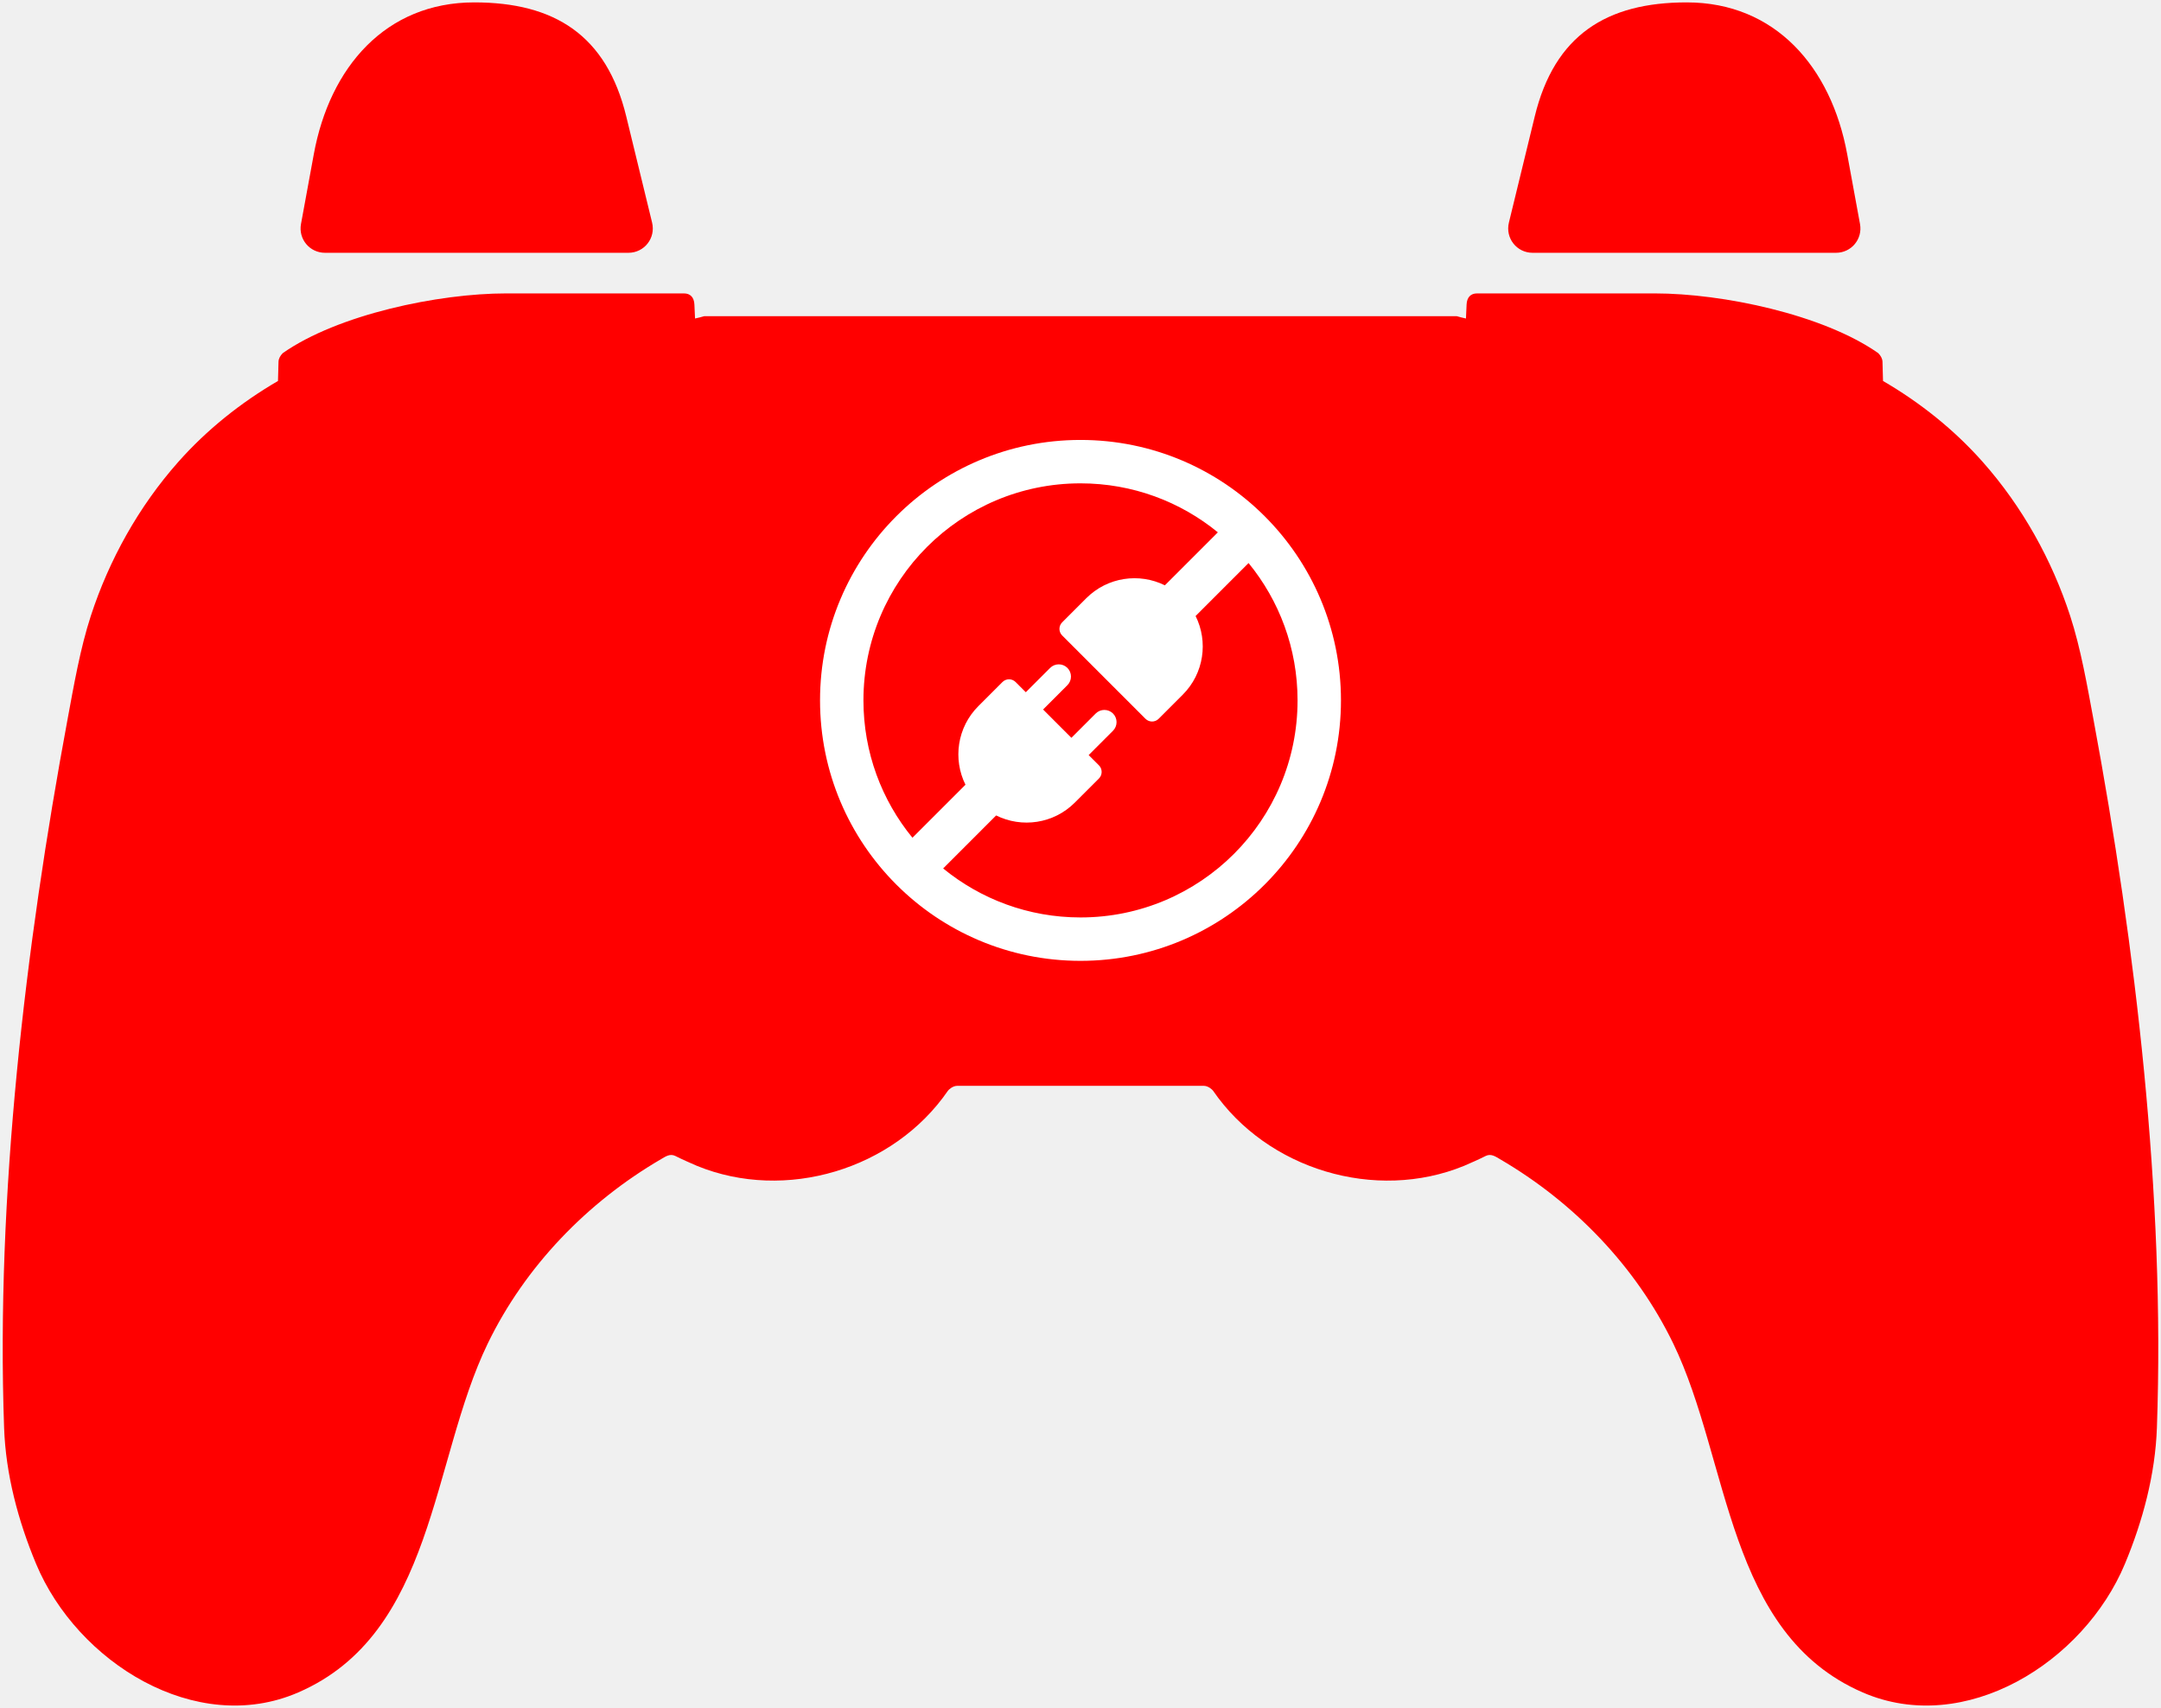
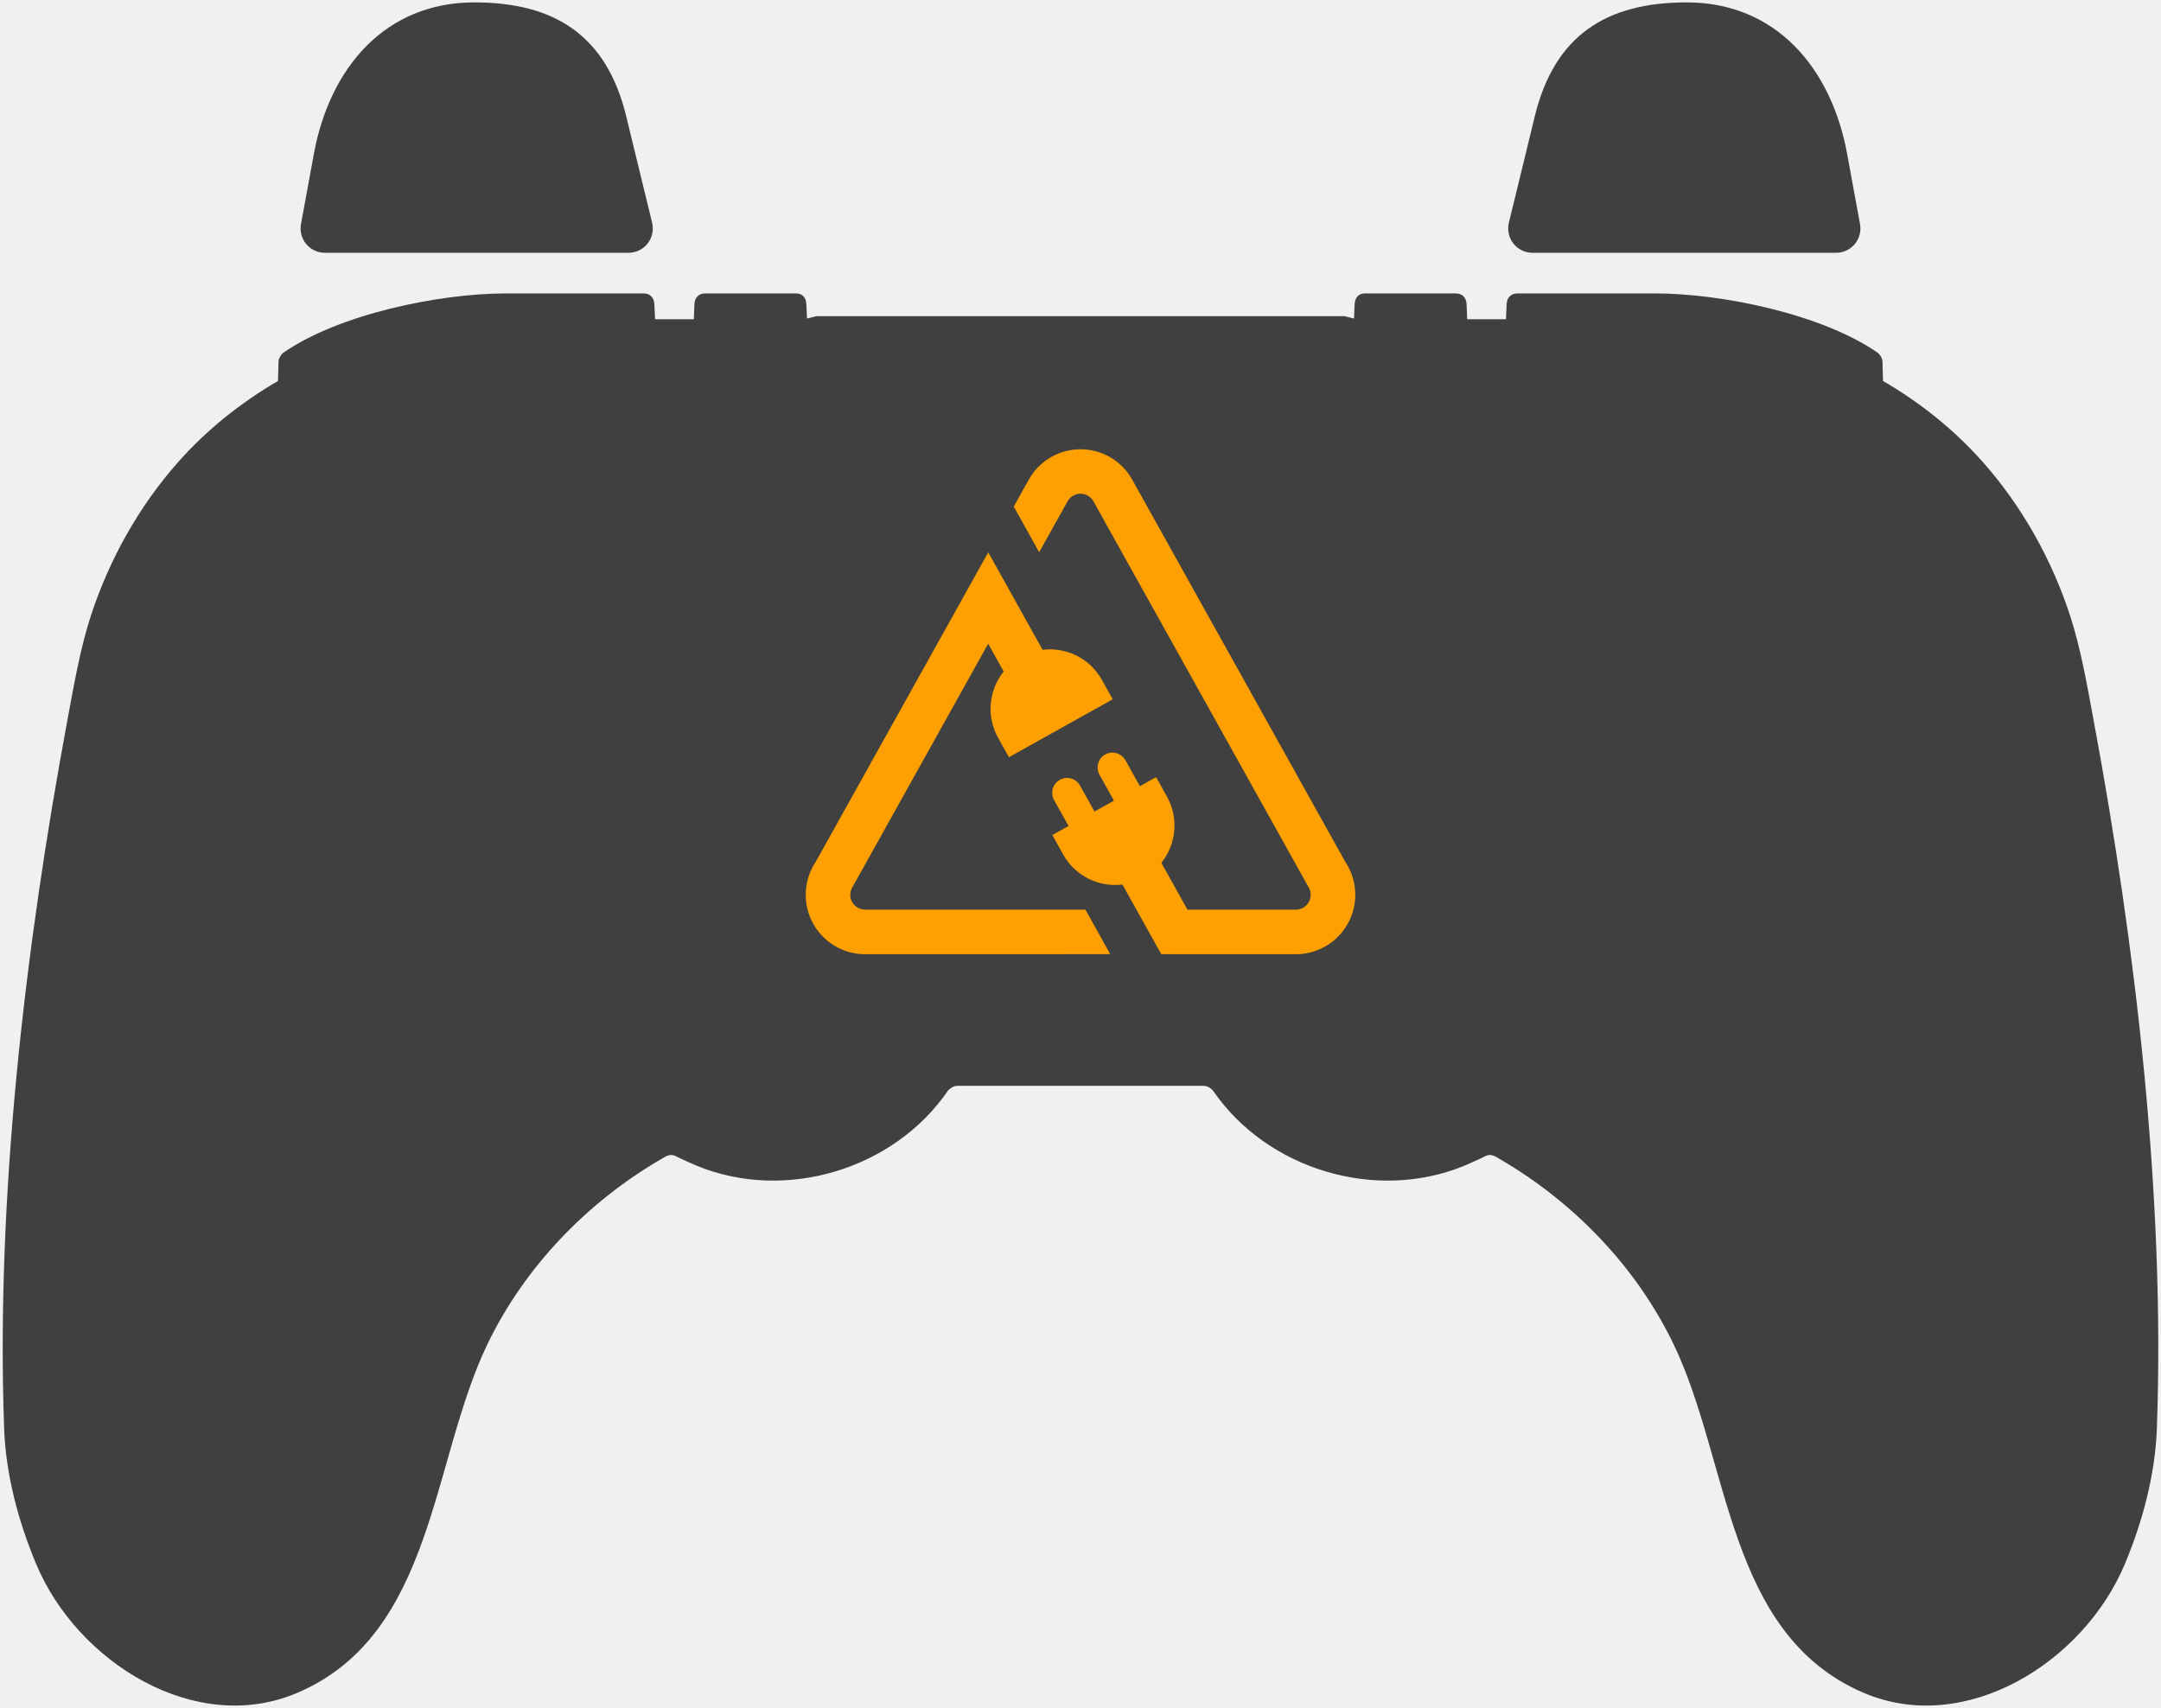
<svg xmlns="http://www.w3.org/2000/svg" xml:space="preserve" viewBox="0 0 582 460" width="582px" height="460px" version="1.1" style="shape-rendering:geometricPrecision; fill-rule:evenodd; clip-rule:evenodd">
  <defs>
    <style type="text/css">
-     .fil0 {fill:red}
-     .fil1 {fill:white}
+     .fil0 {fill:#404040}
+     .fil1 {fill:#FFA000}
  </style>
  </defs>
  <g>
-     <path class="fil0" d="M257.777 292.448c-1.192,0 -2.295,1.039 -2.486,1.325 -14.581,21.21 -43.745,29.993 -67.606,20.216 -1.952,-0.843 -3.989,-1.74 -5.8,-2.651 -1.441,-0.724 -2.657,0.157 -3.811,0.829 -19.889,11.589 -36.655,28.901 -46.727,49.71 -15.276,31.551 -14.291,78.042 -51.037,93.953 -27.558,11.932 -59.531,-8.139 -70.589,-34.632 -4.853,-11.63 -8.175,-24.161 -8.616,-36.62 -2.211,-62.451 5.675,-129.438 17.067,-190.723 1.697,-9.137 3.42,-19.188 6.297,-28.003 4.908,-15.044 12.863,-29.388 23.53,-41.426 7.682,-8.671 16.827,-15.978 26.866,-21.822l0.143 -5.187c0.023,-0.845 0.497,-1.657 1.16,-2.32 14.896,-10.427 41.965,-16.073 60.149,-16.073 15.961,0 31.922,0 47.882,0 1.705,0 2.729,1.046 2.817,2.983l0.172 3.775c0.878,-0.175 1.796,-0.43 2.485,-0.627l202.654 0c0.689,0.197 1.607,0.452 2.485,0.627l0.172 -3.775c0.088,-1.937 1.112,-2.983 2.817,-2.983 15.96,0 31.921,0 47.882,0 18.184,0 45.253,5.646 60.149,16.073 0.663,0.663 1.137,1.475 1.16,2.32l0.143 5.187c10.039,5.844 19.185,13.151 26.866,21.822 10.667,12.038 18.622,26.382 23.53,41.426 2.877,8.815 4.6,18.866 6.297,28.003 11.392,61.285 19.278,128.272 17.067,190.723 -0.441,12.459 -3.763,24.99 -8.616,36.62 -11.058,26.493 -43.031,46.564 -70.589,34.632 -36.746,-15.911 -35.761,-62.402 -51.037,-93.953 -10.072,-20.809 -26.838,-38.121 -46.727,-49.71 -1.154,-0.672 -2.37,-1.553 -3.811,-0.829 -1.811,0.911 -3.848,1.808 -5.8,2.651 -23.861,9.777 -53.025,0.994 -67.606,-20.216 -0.191,-0.286 -1.293,-1.325 -2.486,-1.325l-66.446 0zm154.987 -224.362l81.704 0c4.131,0 7.213,-3.698 6.468,-7.761l-3.455 -18.822c-4.298,-23.414 -19.344,-40.859 -43.219,-40.859 -21.587,0 -35.594,8.822 -40.916,30.681l-6.969 28.63c-1.015,4.162 2.104,8.131 6.387,8.131zm-243.528 0l-81.704 0c-4.131,0 -7.213,-3.698 -6.468,-7.761l3.455 -18.822c4.298,-23.414 19.344,-40.859 43.219,-40.859 21.587,0 35.594,8.822 40.916,30.681l6.969 28.63c1.015,4.162 -2.104,8.131 -6.387,8.131z" />
-     <path class="fil1" d="M291 118.488c38.743,0 70.148,31.405 70.148,70.148 0,38.742 -31.405,70.148 -70.148,70.148 -38.743,0 -70.148,-31.406 -70.148,-70.148 0,-38.743 31.405,-70.148 70.148,-70.148zm8.751 73.677c1.279,1.281 1.279,3.37 0,4.65l-6.551 6.55 2.764 2.762c0.976,0.98 0.976,2.565 0,3.545l-6.495 6.492c-5.733,5.733 -14.31,6.885 -21.189,3.458l-14.273 14.275c10.076,8.247 22.955,13.197 36.993,13.197 32.286,0 58.458,-26.173 58.458,-58.458 0,-14.038 -4.95,-26.917 -13.197,-36.993l-14.263 14.264c3.428,6.875 2.277,15.456 -3.457,21.19l-6.495 6.495c-0.976,0.977 -2.562,0.977 -3.541,0l-22.438 -22.441c-0.981,-0.976 -0.981,-2.564 0,-3.541l6.492 -6.495c5.727,-5.726 14.29,-6.884 21.162,-3.47l14.272 -14.272c-10.076,-8.247 -22.957,-13.195 -36.993,-13.195 -32.286,0 -58.458,26.172 -58.458,58.458 0,14.036 4.948,26.916 13.195,36.993l14.282 -14.28c-3.414,-6.874 -2.257,-15.44 3.468,-21.164l6.495 -6.495c0.98,-0.98 2.566,-0.98 3.541,0l2.749 2.747 6.551 -6.55c1.279,-1.28 3.372,-1.28 4.651,0 1.279,1.281 1.279,3.37 0,4.649l-6.55 6.551 7.625 7.629 6.55 -6.551c1.28,-1.279 3.372,-1.279 4.652,0z" />
+     <path class="fil0" d="M257.777 292.448c-1.192,0 -2.295,1.039 -2.486,1.325 -14.581,21.21 -43.745,29.993 -67.606,20.216 -1.952,-0.843 -3.989,-1.74 -5.8,-2.651 -1.441,-0.724 -2.657,0.157 -3.811,0.829 -19.889,11.589 -36.655,28.901 -46.727,49.71 -15.276,31.551 -14.291,78.042 -51.037,93.953 -27.558,11.932 -59.531,-8.139 -70.589,-34.632 -4.853,-11.63 -8.175,-24.161 -8.616,-36.62 -2.211,-62.451 5.675,-129.438 17.067,-190.723 1.697,-9.137 3.42,-19.188 6.297,-28.003 4.908,-15.044 12.863,-29.388 23.53,-41.426 7.682,-8.671 16.827,-15.978 26.866,-21.822l0.143 -5.187c0.023,-0.845 0.497,-1.657 1.16,-2.32 14.896,-10.427 41.965,-16.073 60.149,-16.073l36.945 0c1.861,0 2.902,1.132 2.982,2.983l0.174 3.977 10.446 0 0.152 -3.977c0.071,-1.852 1.122,-2.983 2.983,-2.983 8.109,0 16.248,0 24.358,0 1.705,0 2.729,1.046 2.817,2.983l0.172 3.775c0.878,-0.176 1.796,-0.432 2.485,-0.627l142.338 0c0.69,0.195 1.608,0.451 2.485,0.627l0.172 -3.775c0.088,-1.937 1.112,-2.983 2.817,-2.983 8.11,0 16.249,0 24.358,0 1.861,0 2.912,1.131 2.983,2.983l0.152 3.977 10.446 0 0.174 -3.977c0.08,-1.851 1.121,-2.983 2.982,-2.983l36.945 0c18.184,0 45.253,5.646 60.149,16.073 0.663,0.663 1.137,1.475 1.16,2.32l0.143 5.187c10.039,5.844 19.185,13.151 26.866,21.822 10.667,12.038 18.622,26.382 23.53,41.426 2.877,8.815 4.6,18.866 6.297,28.003 11.392,61.285 19.278,128.272 17.067,190.723 -0.441,12.459 -3.763,24.99 -8.616,36.62 -11.058,26.493 -43.031,46.564 -70.589,34.632 -36.746,-15.911 -35.761,-62.402 -51.037,-93.953 -10.072,-20.809 -26.838,-38.121 -46.727,-49.71 -1.154,-0.672 -2.37,-1.553 -3.811,-0.829 -1.811,0.911 -3.848,1.808 -5.8,2.651 -23.861,9.777 -53.025,0.994 -67.606,-20.216 -0.191,-0.286 -1.293,-1.325 -2.486,-1.325l-66.446 0zm-88.541 -224.362l-81.704 0c-4.131,0 -7.213,-3.698 -6.468,-7.761l3.455 -18.822c4.298,-23.414 19.344,-40.859 43.219,-40.859 21.587,0 35.594,8.822 40.916,30.681l6.969 28.63c1.015,4.162 -2.104,8.131 -6.387,8.131zm243.528 0l81.704 0c4.131,0 7.213,-3.698 6.468,-7.761l-3.455 -18.822c-4.298,-23.414 -19.344,-40.859 -43.219,-40.859 -21.587,0 -35.594,8.822 -40.916,30.681l-6.969 28.63c-1.015,4.162 2.104,8.131 6.387,8.131z" />
+     <path class="fil1" d="M291 120.999c5.597,0.006 11.025,2.961 13.937,8.202l57.35 102.873c1.713,2.549 2.713,5.617 2.713,8.919 0,8.84 -7.164,16.006 -16,16.006l-36.249 -0.012 -10.455 -18.756c-6.278,0.782 -12.691,-2.224 -15.96,-8.089l-2.922 -5.244 4.365 -2.435 -3.897 -6.99c-1.071,-1.922 -0.376,-4.371 1.546,-5.443 1.922,-1.073 4.37,-0.377 5.442,1.545l3.897 6.99 5.24 -2.924 -3.897 -6.989c-1.072,-1.923 -0.377,-4.372 1.545,-5.444 1.922,-1.072 4.371,-0.376 5.443,1.545l3.896 6.99 4.367 -2.436 2.923 5.243c3.271,5.867 2.458,12.904 -1.508,17.835l7.028 12.608 29.196 0.002c2.209,0 4,-1.792 4,-4.002 0,-0.827 -0.251,-1.596 -0.681,-2.234l-57.835 -103.743c-0.728,-1.31 -2.085,-2.049 -3.484,-2.05 -1.399,0 -2.756,0.739 -3.484,2.049l-7.641 13.706 -6.847 -12.283 4.035 -7.238c2.912,-5.24 8.34,-8.196 13.937,-8.201zm-24.842 27.763l14.63 26.245c6.278,-0.784 12.691,2.223 15.961,8.089l2.924 5.244 -27.948 15.592 -2.924 -5.244c-3.269,-5.864 -2.456,-12.903 1.508,-17.834l-4.174 -7.486 -36.454 65.391c-0.43,0.637 -0.681,1.406 -0.681,2.233 0,2.21 1.791,4.002 4,4.002l59.324 -0.003 6.687 11.995c-22.004,-0.001 -44.006,0.002 -66.011,0.012 -8.836,0 -16,-7.166 -16,-16.006 0,-3.302 1,-6.37 2.713,-8.919 15.481,-27.77 30.962,-55.541 46.445,-83.311z">
+       <animate attributeName="fill" values="#FF2000;#FFA000;#FF2000" dur="4s" repeatCount="indefinite" calcMode="spline" keyTimes="0;0.5;1" keySplines="0.2 0 0.8 1;0.2 0 0.8 1" />
+     </path>
  </g>
</svg>
